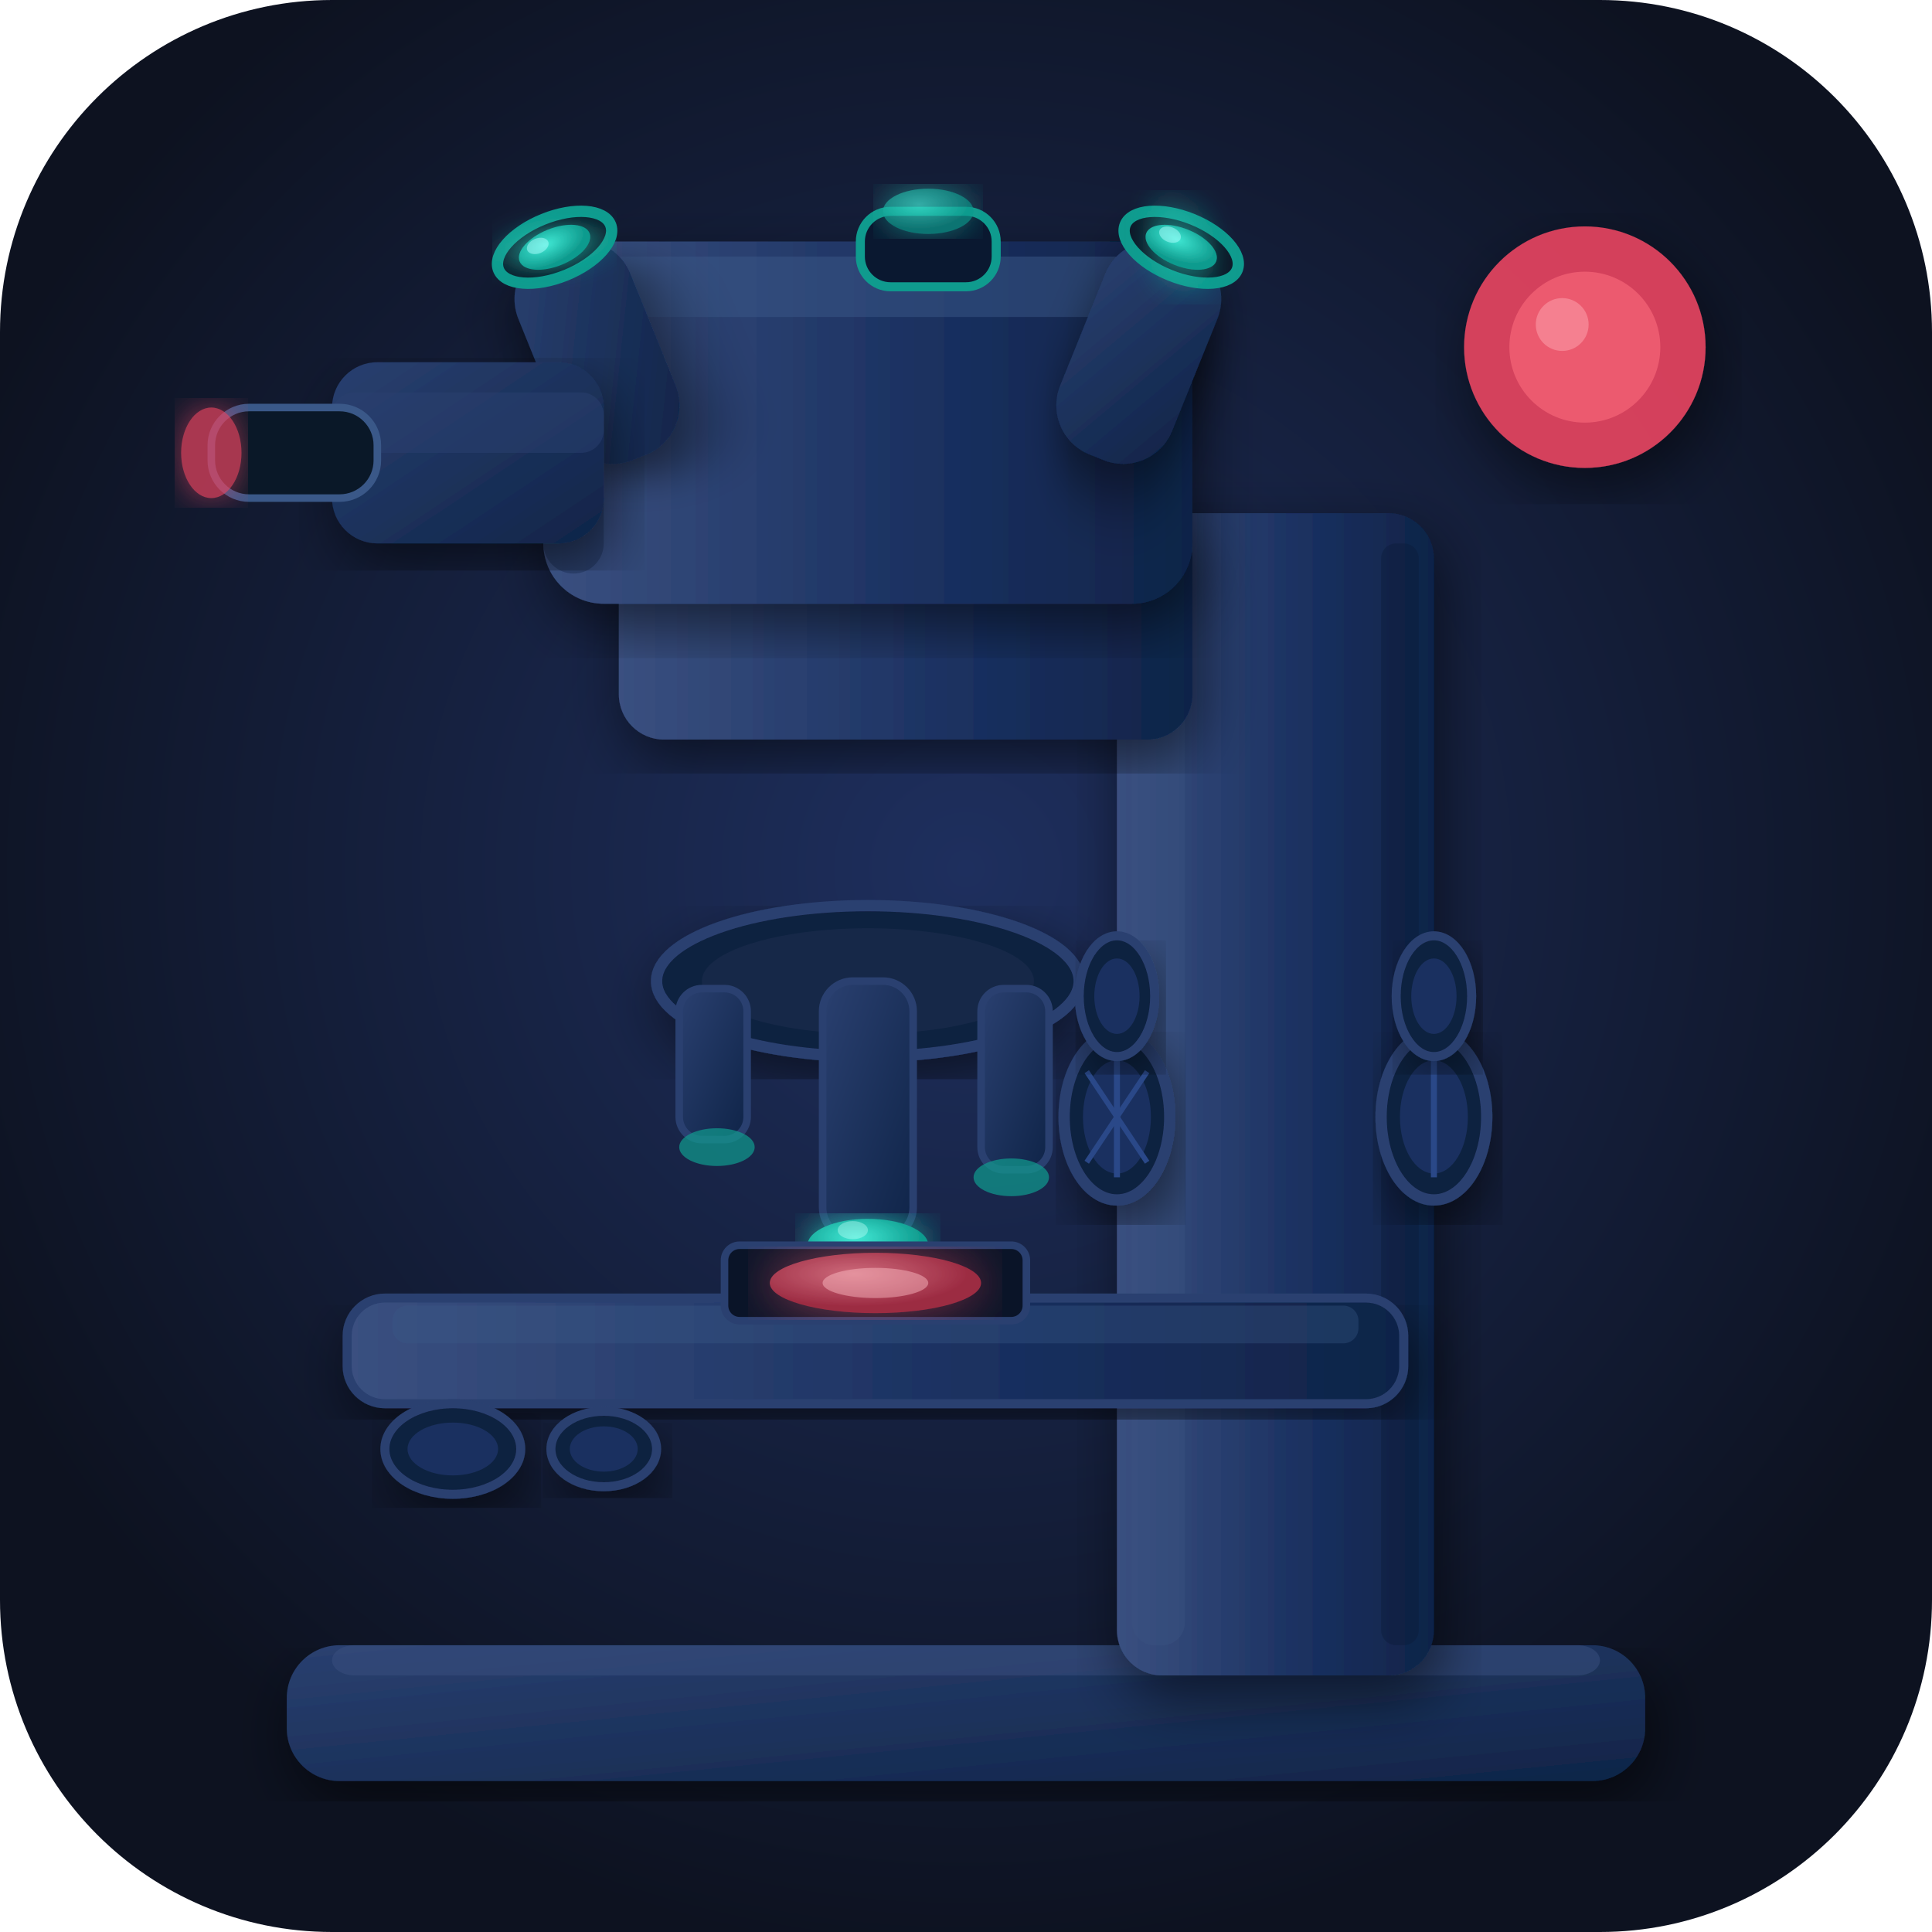
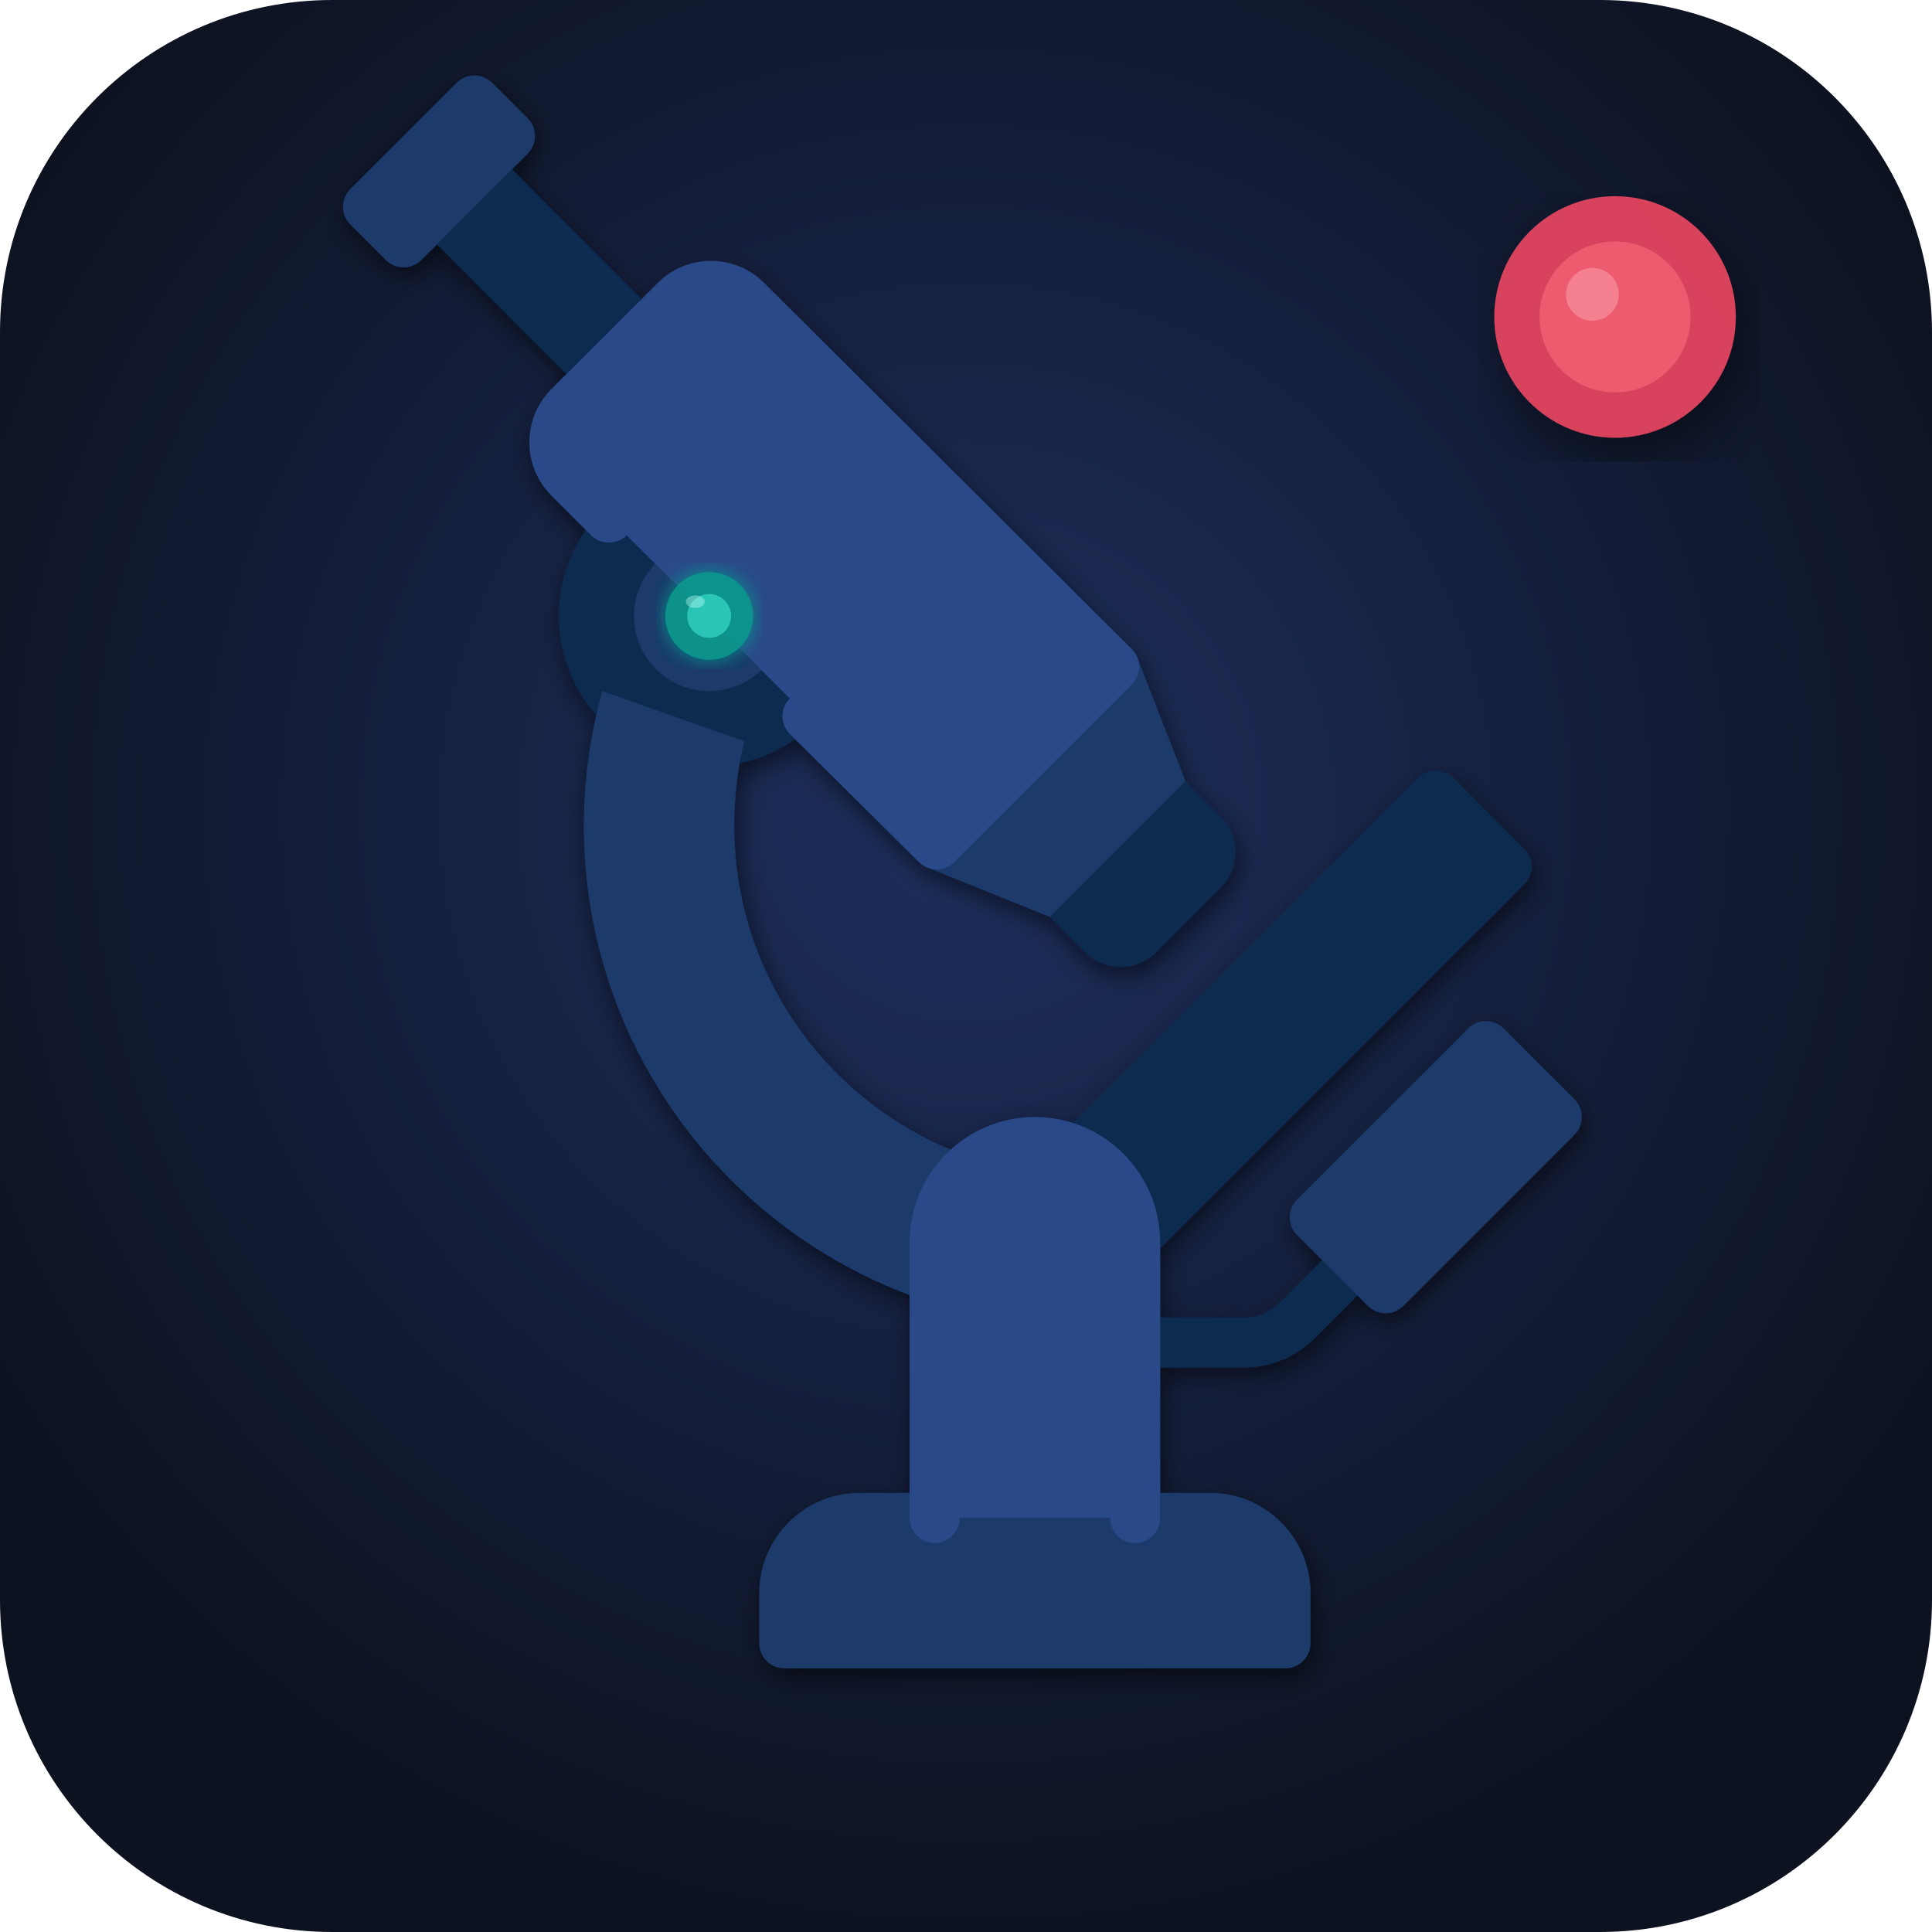
<svg xmlns="http://www.w3.org/2000/svg" viewBox="0 0 256 256">
  <defs>
-     <radialGradient id="bg" cx="50%" cy="45%" r="56%">
+     <radialGradient id="bg" cx="50%" cy="42%" r="58%">
      <stop offset="0%" stop-color="#1e2f5e" />
      <stop offset="100%" stop-color="#0d1220" />
    </radialGradient>
-     <linearGradient id="body" x1="0" y1="0" x2="1" y2="1">
-       <stop offset="0%" stop-color="#2a4070" />
-       <stop offset="100%" stop-color="#0f2448" />
-     </linearGradient>
-     <linearGradient id="bodyLight" x1="0" y1="0" x2="1" y2="0">
-       <stop offset="0%" stop-color="#3a5080" />
-       <stop offset="60%" stop-color="#1a3060" />
-       <stop offset="100%" stop-color="#0f2448" />
-     </linearGradient>
-     <linearGradient id="teal" x1="0" y1="0" x2="0" y2="1">
-       <stop offset="0%" stop-color="#1fd6c0" />
-       <stop offset="100%" stop-color="#0a7a70" />
-     </linearGradient>
-     <radialGradient id="lensG" cx="40%" cy="35%" r="55%">
-       <stop offset="0%" stop-color="#40e8d4" />
-       <stop offset="100%" stop-color="#0f9b8e" />
-     </radialGradient>
-     <radialGradient id="specimenG" cx="40%" cy="35%" r="55%">
-       <stop offset="0%" stop-color="#ff8090" />
-       <stop offset="100%" stop-color="#c03048" />
-     </radialGradient>
-     <filter id="sh" x="-15%" y="-15%" width="130%" height="130%">
+     <filter id="sh">
      <feDropShadow dx="1" dy="3" stdDeviation="4" flood-color="#000" flood-opacity="0.55" />
    </filter>
    <filter id="glow">
-       <feGaussianBlur stdDeviation="2.5" result="b" />
-       <feMerge>
-         <feMergeNode in="b" />
-         <feMergeNode in="SourceGraphic" />
-       </feMerge>
-     </filter>
-     <filter id="softglow">
-       <feGaussianBlur stdDeviation="4" result="b" />
+       <feGaussianBlur stdDeviation="3" result="b" />
      <feMerge>
        <feMergeNode in="b" />
        <feMergeNode in="SourceGraphic" />
      </feMerge>
    </filter>
  </defs>
  <rect width="256" height="256" rx="44" fill="url(#bg)" />
-   <rect x="38" y="218" width="180" height="18" rx="7" fill="url(#body)" filter="url(#sh)" />
-   <rect x="44" y="218" width="168" height="4" rx="3" fill="#3a5080" opacity="0.5" />
-   <rect x="148" y="68" width="42" height="154" rx="6" fill="url(#bodyLight)" filter="url(#sh)" />
-   <rect x="150" y="72" width="7" height="146" rx="3" fill="#3a5280" opacity="0.45" />
-   <rect x="183" y="72" width="5" height="146" rx="2" fill="#0a1a38" opacity="0.4" />
-   <rect x="82" y="68" width="76" height="30" rx="6" fill="url(#bodyLight)" filter="url(#sh)" />
-   <rect x="86" y="70" width="66" height="8" rx="3" fill="#3a5080" opacity="0.4" />
-   <rect x="72" y="32" width="86" height="48" rx="8" fill="url(#bodyLight)" filter="url(#sh)" />
-   <rect x="78" y="34" width="74" height="8" rx="4" fill="#3a5888" opacity="0.5" />
-   <rect x="72" y="36" width="8" height="40" rx="4" fill="#0e2040" opacity="0.35" />
-   <rect x="114" y="28" width="18" height="10" rx="4" fill="#0a1830" stroke="#0f9b8e" stroke-width="1.2" />
-   <ellipse cx="123" cy="28" rx="6" ry="3" fill="url(#lensG)" opacity="0.7" filter="url(#glow)" />
-   <g transform="rotate(-22, 88, 42)">
-     <rect x="70" y="28" width="16" height="30" rx="7" fill="url(#body)" filter="url(#sh)" />
-     <ellipse cx="78" cy="28" rx="8" ry="4" fill="#0d1828" stroke="#0f9b8e" stroke-width="1.5" />
-     <ellipse cx="78" cy="28" rx="5" ry="2.5" fill="url(#lensG)" filter="url(#glow)" />
-     <ellipse cx="76" cy="27" rx="1.5" ry="1" fill="#afffff" opacity="0.5" />
+   <g transform="translate(22, 10) scale(0.415)" filter="url(#sh)">
+     <g fill="#0f2a50">
+       <path d="M336.803,236.647l-16.969-16.969c-3.125-3.125-8.188-3.125-11.312,0l-32,32         c-3.125,3.125-3.125,8.188,0,11.313l16.969,16.969c3.117,3.117,7.219,4.68,11.313,4.68c4.102,0,8.203-1.563,11.32-4.68         l20.672-20.68c3.023-3.016,4.695-7.031,4.695-11.305C341.49,243.693,339.826,239.67,336.803,236.647z" />
+       <path d="M243.561,253.061l38.617,15.586l21.5-21.5l-35.309-35.309l-27.965,27.965         c-1.969,1.961-2.773,4.805-2.125,7.508C238.92,250.014,240.92,252.193,243.561,253.061z" />
+       <path d="M157.079,77.962l-22.586,22.586c-0.391,0.391-1.024,0.391-1.414,0L77.807,45.276         c-0.391-0.391-0.391-1.024,0-1.414l22.586-22.586c0.391-0.391,1.024-0.391,1.414,0l55.272,55.272         C157.469,76.938,157.469,77.571,157.079,77.962z" />
+       <path d="M344.162,412.568h-34.75c-4.422,0-8-3.578-8-8s3.578-8,8-8h34.75         c4.211,0,8.336-1.711,11.313-4.688l18.625-18.625c3.125-3.125,8.188-3.125,11.313,0s3.125,8.188,0,11.313l-18.625,18.625         C360.834,409.154,352.584,412.568,344.162,412.568z" />
+       <path d="M433.693,246.912l-22.625-22.625c-3.125-3.125-8.188-3.125-11.312,0L288.443,335.6         c-2.453,2.453-3.047,6.211-1.469,9.297l15.313,29.938c1.164,2.281,3.352,3.867,5.883,4.266c0.414,0.063,0.828,0.094,1.242,0.094         c2.102,0,4.148-0.828,5.656-2.344l118.625-118.625C436.818,255.1,436.818,250.037,433.693,246.912z" />
+       <circle cx="173.413" cy="172.568" r="48" />
+       <circle cx="277.1" cy="372.568" r="16" />
+       <path d="M75.845,19.314L58.874,36.284c-3.124,3.124-3.124,8.189,0,11.313l11.314,11.314         c3.124,3.124,8.189,3.124,11.313,0l16.971-16.971L75.845,19.314z" />
+     </g>
+     <g fill="#1a3a6a">
+       <path d="M304.6,181.053c-2.742-0.656-5.594,0.141-7.563,2.117l-56.633,56.633         c-1.969,1.961-2.773,4.805-2.125,7.508c0.641,2.703,2.641,4.883,5.281,5.75l38.617,15.586l43.312-43.312l-15.164-38.906         C309.483,183.756,307.311,181.725,304.6,181.053z" />
+       <path d="M184.634,212.566c-2.133,8.7-3.221,17.722-3.221,26.948c0,49.864,32.754,92.221,77.877,106.686         l-13.839,45.972c-64.865-20.423-112.038-81.134-112.038-152.658c0-14.586,2.012-29.039,5.89-42.944L184.634,212.566z" />
+       <path d="M449.693,326.912l-22.625-22.625c-3.125-3.125-8.188-3.125-11.313,0l-54.625,54.625         c-3.125,3.125-3.125,8.188,0,11.313l22.625,22.625c1.563,1.563,3.609,2.344,5.656,2.344s4.094-0.781,5.656-2.344l54.625-54.625         C452.818,335.1,452.818,330.037,449.693,326.912z" />
+       <path d="M199.217,210.248l41.211,40.891c1.555,1.547,3.594,2.32,5.633,2.32         c2.047,0,4.094-0.781,5.656-2.344l27.965-27.965L139.884,83.353l-16.815,16.813c-4.531,4.535-7.031,10.563-7.031,16.973         c0,6.41,2.5,12.437,7.031,16.969l12.688,12.684c3.125,3.125,8.187,3.125,11.311,0.001l52.128,52.126         c-0.007,0.007-0.018,0.01-0.025,0.017C196.061,202.068,196.076,207.139,199.217,210.248z" />
+       <path d="M333.412,452.568h-112c-17.648,0-32,14.352-32,32v16c0,4.422,3.578,8,8,8h160c4.422,0,8-3.578,8-8         v-16C365.412,466.92,351.061,452.568,333.412,452.568z" />
+       <circle cx="173.413" cy="172.568" r="24" />
+       <path d="M115.443,24.971L81.502,58.912c-3.124,3.124-8.19,3.124-11.314,0L58.874,47.598         c-3.124-3.124-3.124-8.19,0-11.314L92.816,2.343c3.124-3.124,8.19-3.124,11.314,0l11.314,11.314         C118.567,16.781,118.567,21.846,115.443,24.971z" />
+     </g>
+     <g fill="#2a4a88">
+       <path d="M277.412,332.568c-22.055,0-40,17.945-40,40v88c0,4.422,3.578,8,8,8c4.422,0,8-3.578,8-8h48         c0,4.422,3.578,8,8,8c4.422,0,8-3.578,8-8v-88C317.412,350.514,299.467,332.568,277.412,332.568z" />
+       <path d="M308.342,183.162L190.951,66.221c-9.352-9.336-24.57-9.355-33.938,0.004l-33.945,33.941         c-4.531,4.535-7.031,10.563-7.031,16.973c0,6.41,2.5,12.437,7.031,16.969l12.688,12.684c3.125,3.125,8.187,3.125,11.311,0.001         l52.128,52.126c-0.007,0.007-0.018,0.01-0.025,0.017c-3.109,3.133-3.094,8.203,0.047,11.313l41.211,40.891         c1.555,1.547,3.594,2.32,5.633,2.32c2.047,0,4.094-0.781,5.656-2.344l56.633-56.633c1.5-1.5,2.344-3.539,2.344-5.664         S309.842,184.654,308.342,183.162z" />
+     </g>
+     <circle cx="173.413" cy="172.568" r="14" fill="#0f9b8e" opacity="0.9" filter="url(#glow)" />
+     <circle cx="173.413" cy="172.568" r="7" fill="#40e8d4" opacity="0.6" />
+     <ellipse cx="169" cy="168" rx="3" ry="2" fill="#c0fff8" opacity="0.4" />
  </g>
-   <g transform="rotate(22, 142, 42)">
-     <rect x="144" y="28" width="16" height="30" rx="7" fill="url(#body)" filter="url(#sh)" />
-     <ellipse cx="152" cy="28" rx="8" ry="4" fill="#0d1828" stroke="#0f9b8e" stroke-width="1.5" />
-     <ellipse cx="152" cy="28" rx="5" ry="2.5" fill="url(#lensG)" filter="url(#glow)" />
-     <ellipse cx="150" cy="27" rx="1.5" ry="1" fill="#afffff" opacity="0.5" />
-   </g>
-   <rect x="44" y="48" width="36" height="24" rx="6" fill="url(#body)" filter="url(#sh)" />
-   <rect x="44" y="52" width="36" height="8" rx="3" fill="#2a4070" opacity="0.5" />
-   <rect x="28" y="54" width="22" height="12" rx="5" fill="#0a1828" stroke="#3a5888" stroke-width="1" />
-   <ellipse cx="28" cy="60" rx="4" ry="6" fill="#e94560" opacity="0.7" filter="url(#glow)" />
-   <ellipse cx="115" cy="130" rx="28" ry="10" fill="#0f2040" stroke="#2a4070" stroke-width="1.5" filter="url(#sh)" />
-   <ellipse cx="115" cy="130" rx="22" ry="7" fill="#162848" />
-   <rect x="109" y="130" width="12" height="34" rx="4" fill="url(#body)" stroke="#2a4070" stroke-width="1" />
-   <ellipse cx="115" cy="165" rx="8" ry="3.5" fill="url(#lensG)" filter="url(#glow)" />
-   <ellipse cx="113" cy="163" rx="2" ry="1.2" fill="#c0fff8" opacity="0.4" />
-   <rect x="90" y="131" width="9" height="20" rx="3" fill="url(#body)" stroke="#2a4070" stroke-width="1" />
-   <ellipse cx="95" cy="152" rx="5" ry="2.5" fill="#0f9b8e" opacity="0.7" />
-   <rect x="130" y="131" width="9" height="24" rx="3" fill="url(#body)" stroke="#2a4070" stroke-width="1" />
-   <ellipse cx="134" cy="156" rx="5" ry="2.5" fill="#0f9b8e" opacity="0.7" />
-   <rect x="46" y="172" width="140" height="14" rx="5" fill="url(#bodyLight)" stroke="#2a4070" stroke-width="1.2" filter="url(#sh)" />
-   <rect x="52" y="173" width="128" height="5" rx="2" fill="#3a5888" opacity="0.35" />
-   <rect x="96" y="165" width="40" height="10" rx="2" fill="#0a1428" stroke="#2a4070" stroke-width="1" />
-   <ellipse cx="116" cy="170" rx="14" ry="4" fill="url(#specimenG)" opacity="0.8" filter="url(#softglow)" />
-   <ellipse cx="116" cy="170" rx="7" ry="2" fill="#ffc0c8" opacity="0.45" />
-   <ellipse cx="148" cy="148" rx="7" ry="11" fill="#0f2040" stroke="#2a4070" stroke-width="1.5" filter="url(#sh)" />
-   <ellipse cx="148" cy="148" rx="4.5" ry="7.5" fill="#1a3060" />
-   <line x1="148" y1="140" x2="148" y2="156" stroke="#2a4888" stroke-width="0.8" />
-   <line x1="144" y1="142" x2="152" y2="154" stroke="#2a4888" stroke-width="0.7" />
-   <line x1="144" y1="154" x2="152" y2="142" stroke="#2a4888" stroke-width="0.7" />
-   <ellipse cx="190" cy="148" rx="7" ry="11" fill="#0f2040" stroke="#2a4070" stroke-width="1.5" filter="url(#sh)" />
-   <ellipse cx="190" cy="148" rx="4.5" ry="7.5" fill="#1a3060" />
-   <line x1="190" y1="140" x2="190" y2="156" stroke="#2a4888" stroke-width="0.8" />
-   <ellipse cx="148" cy="132" rx="5" ry="8" fill="#0f2040" stroke="#2a4070" stroke-width="1.2" filter="url(#sh)" />
-   <ellipse cx="148" cy="132" rx="3" ry="5" fill="#1a3060" />
-   <ellipse cx="190" cy="132" rx="5" ry="8" fill="#0f2040" stroke="#2a4070" stroke-width="1.2" filter="url(#sh)" />
-   <ellipse cx="190" cy="132" rx="3" ry="5" fill="#1a3060" />
-   <ellipse cx="60" cy="192" rx="9" ry="6" fill="#0f2040" stroke="#2a4070" stroke-width="1.2" filter="url(#sh)" />
-   <ellipse cx="60" cy="192" rx="6" ry="3.5" fill="#1a3060" />
-   <ellipse cx="80" cy="192" rx="7" ry="5" fill="#0f2040" stroke="#2a4070" stroke-width="1.2" filter="url(#sh)" />
-   <ellipse cx="80" cy="192" rx="4.5" ry="3" fill="#1a3060" />
-   <circle cx="210" cy="46" r="16" fill="#e94560" opacity="0.9" filter="url(#sh)" />
-   <circle cx="210" cy="46" r="10" fill="#ff7080" opacity="0.55" />
-   <circle cx="207" cy="43" r="3.5" fill="#ffb0b8" opacity="0.45" />
+   <circle cx="214" cy="42" r="16" fill="#e94560" opacity="0.92" filter="url(#sh)" />
+   <circle cx="214" cy="42" r="10" fill="#ff7080" opacity="0.55" />
+   <circle cx="211" cy="39" r="3.5" fill="#ffb0b8" opacity="0.45" />
</svg>
